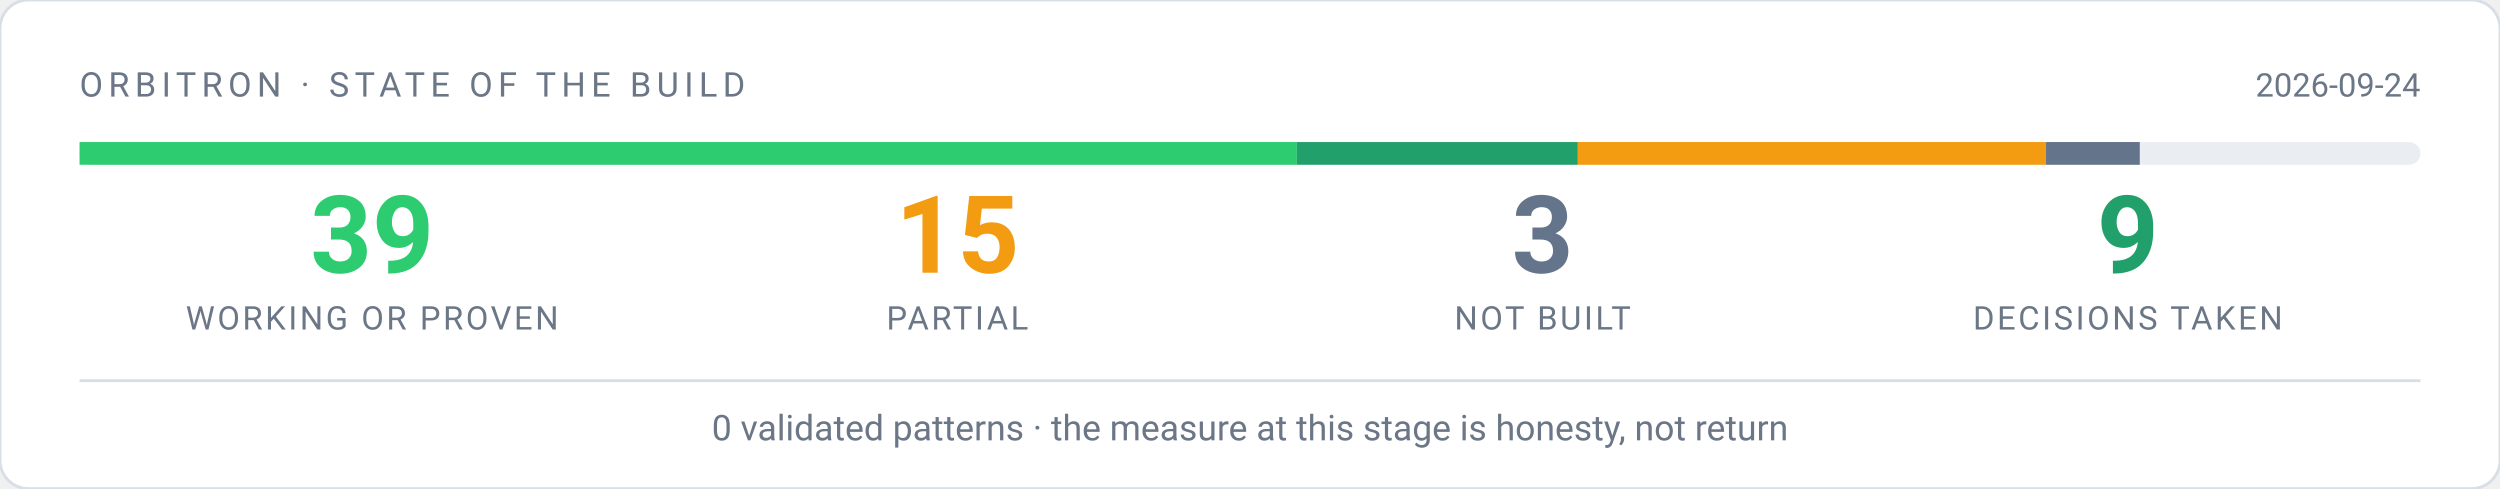
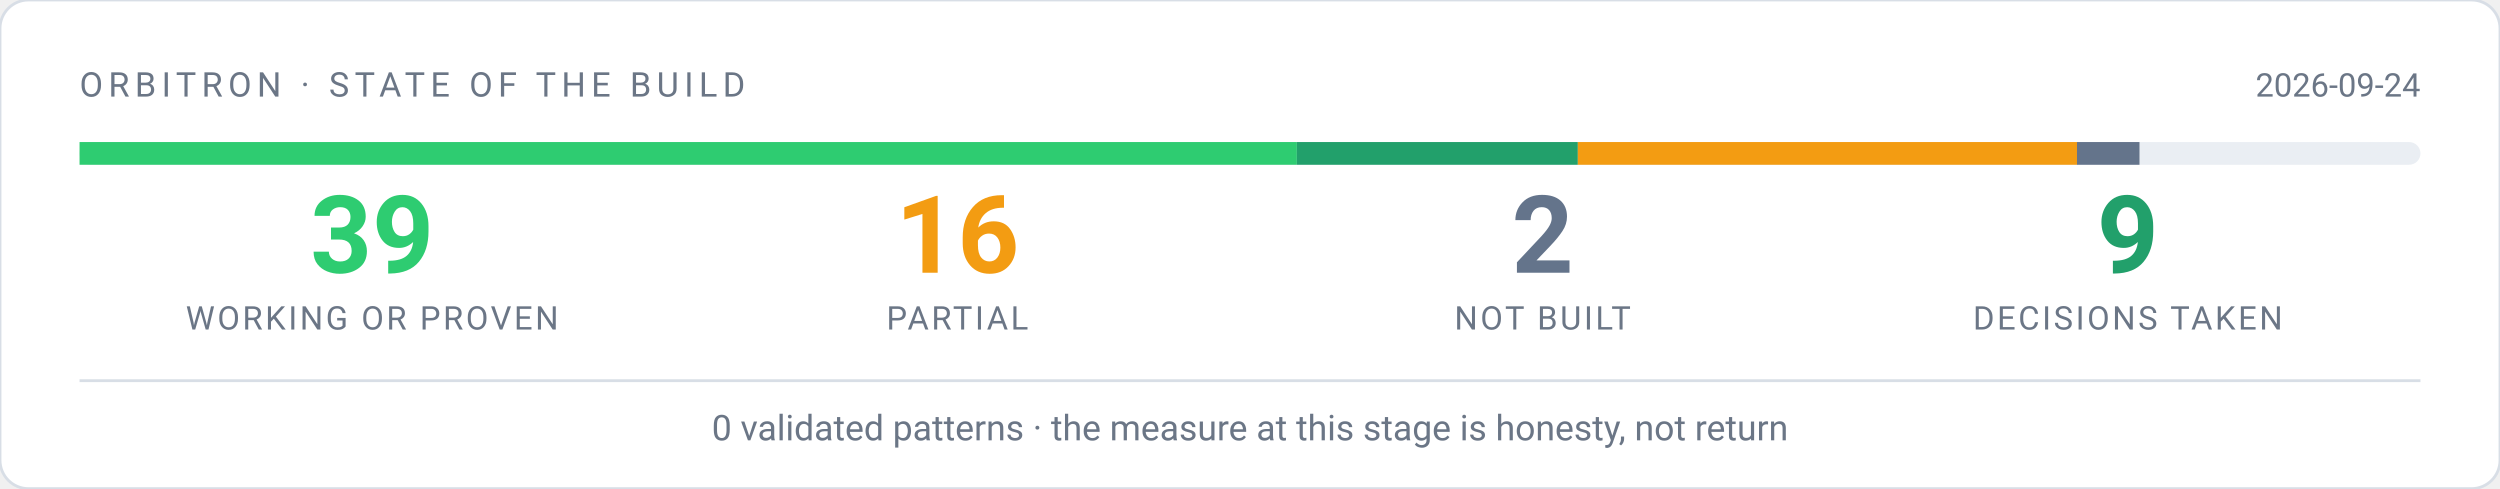
- <svg xmlns="http://www.w3.org/2000/svg" width="880" height="172" viewBox="0 0 880 172" role="img" aria-label="ORBITRON state: 39 working, 15 partial, 3 not built, 9 decisions, 0 validated patterns">
+ <svg xmlns="http://www.w3.org/2000/svg" width="880" height="172" viewBox="0 0 880 172" role="img" aria-label="ORBITRON state: 39 working, 16 partial, 2 not built, 9 decisions, 0 validated patterns">
  <style>text{font-family:-apple-system,BlinkMacSystemFont,'Segoe UI',Roboto,Helvetica,Arial,sans-serif}</style>
  <rect width="880" height="172" rx="10" fill="#ffffff" stroke="#d8dee6" />
  <text x="28" y="34" font-size="12" letter-spacing="0.16em" fill="#6b7686">ORBITRON · STATE OF THE BUILD</text>
  <text x="852" y="34" text-anchor="end" font-size="11.5" fill="#6b7686">2026-09-24</text>
  <rect x="28" y="50" width="824" height="8" rx="4" fill="#eaeef3" />
  <rect x="28.0" y="50" width="428.5" height="8" fill="#2ecc71" />
  <rect x="456.5" y="50" width="98.9" height="8" fill="#22a06b" />
-   <rect x="555.4" y="50" width="164.8" height="8" fill="#f39c12" />
-   <rect x="720.2" y="50" width="33.0" height="8" fill="#64748b" />
+   <rect x="555.4" y="50" width="175.8" height="8" fill="#f39c12" />
+   <rect x="731.1" y="50" width="22.0" height="8" fill="#64748b" />
  <rect x="28" y="50" width="824" height="8" rx="4" fill="none" stroke="#eaeef3" stroke-width="0" />
  <text x="131" y="96" text-anchor="middle" font-size="38" font-weight="600" fill="#2ecc71">39</text>
  <text x="131" y="116" text-anchor="middle" font-size="11.5" letter-spacing="0.08em" fill="#6b7686">WORKING OR PROVEN</text>
-   <text x="337" y="96" text-anchor="middle" font-size="38" font-weight="600" fill="#f39c12">15</text>
+   <text x="337" y="96" text-anchor="middle" font-size="38" font-weight="600" fill="#f39c12">16</text>
  <text x="337" y="116" text-anchor="middle" font-size="11.5" letter-spacing="0.08em" fill="#6b7686">PARTIAL</text>
-   <text x="543" y="96" text-anchor="middle" font-size="38" font-weight="600" fill="#64748b">3</text>
+   <text x="543" y="96" text-anchor="middle" font-size="38" font-weight="600" fill="#64748b">2</text>
  <text x="543" y="116" text-anchor="middle" font-size="11.5" letter-spacing="0.08em" fill="#6b7686">NOT BUILT</text>
  <text x="749" y="96" text-anchor="middle" font-size="38" font-weight="600" fill="#22a06b">9</text>
  <text x="749" y="116" text-anchor="middle" font-size="11.5" letter-spacing="0.08em" fill="#6b7686">DECISIONS TAKEN</text>
  <line x1="28" y1="134" x2="852" y2="134" stroke="#d8dee6" />
  <text x="440" y="155" text-anchor="middle" font-size="12.5" fill="#6b7686">0 validated patterns · the measure at this stage is honesty, not return</text>
</svg>
